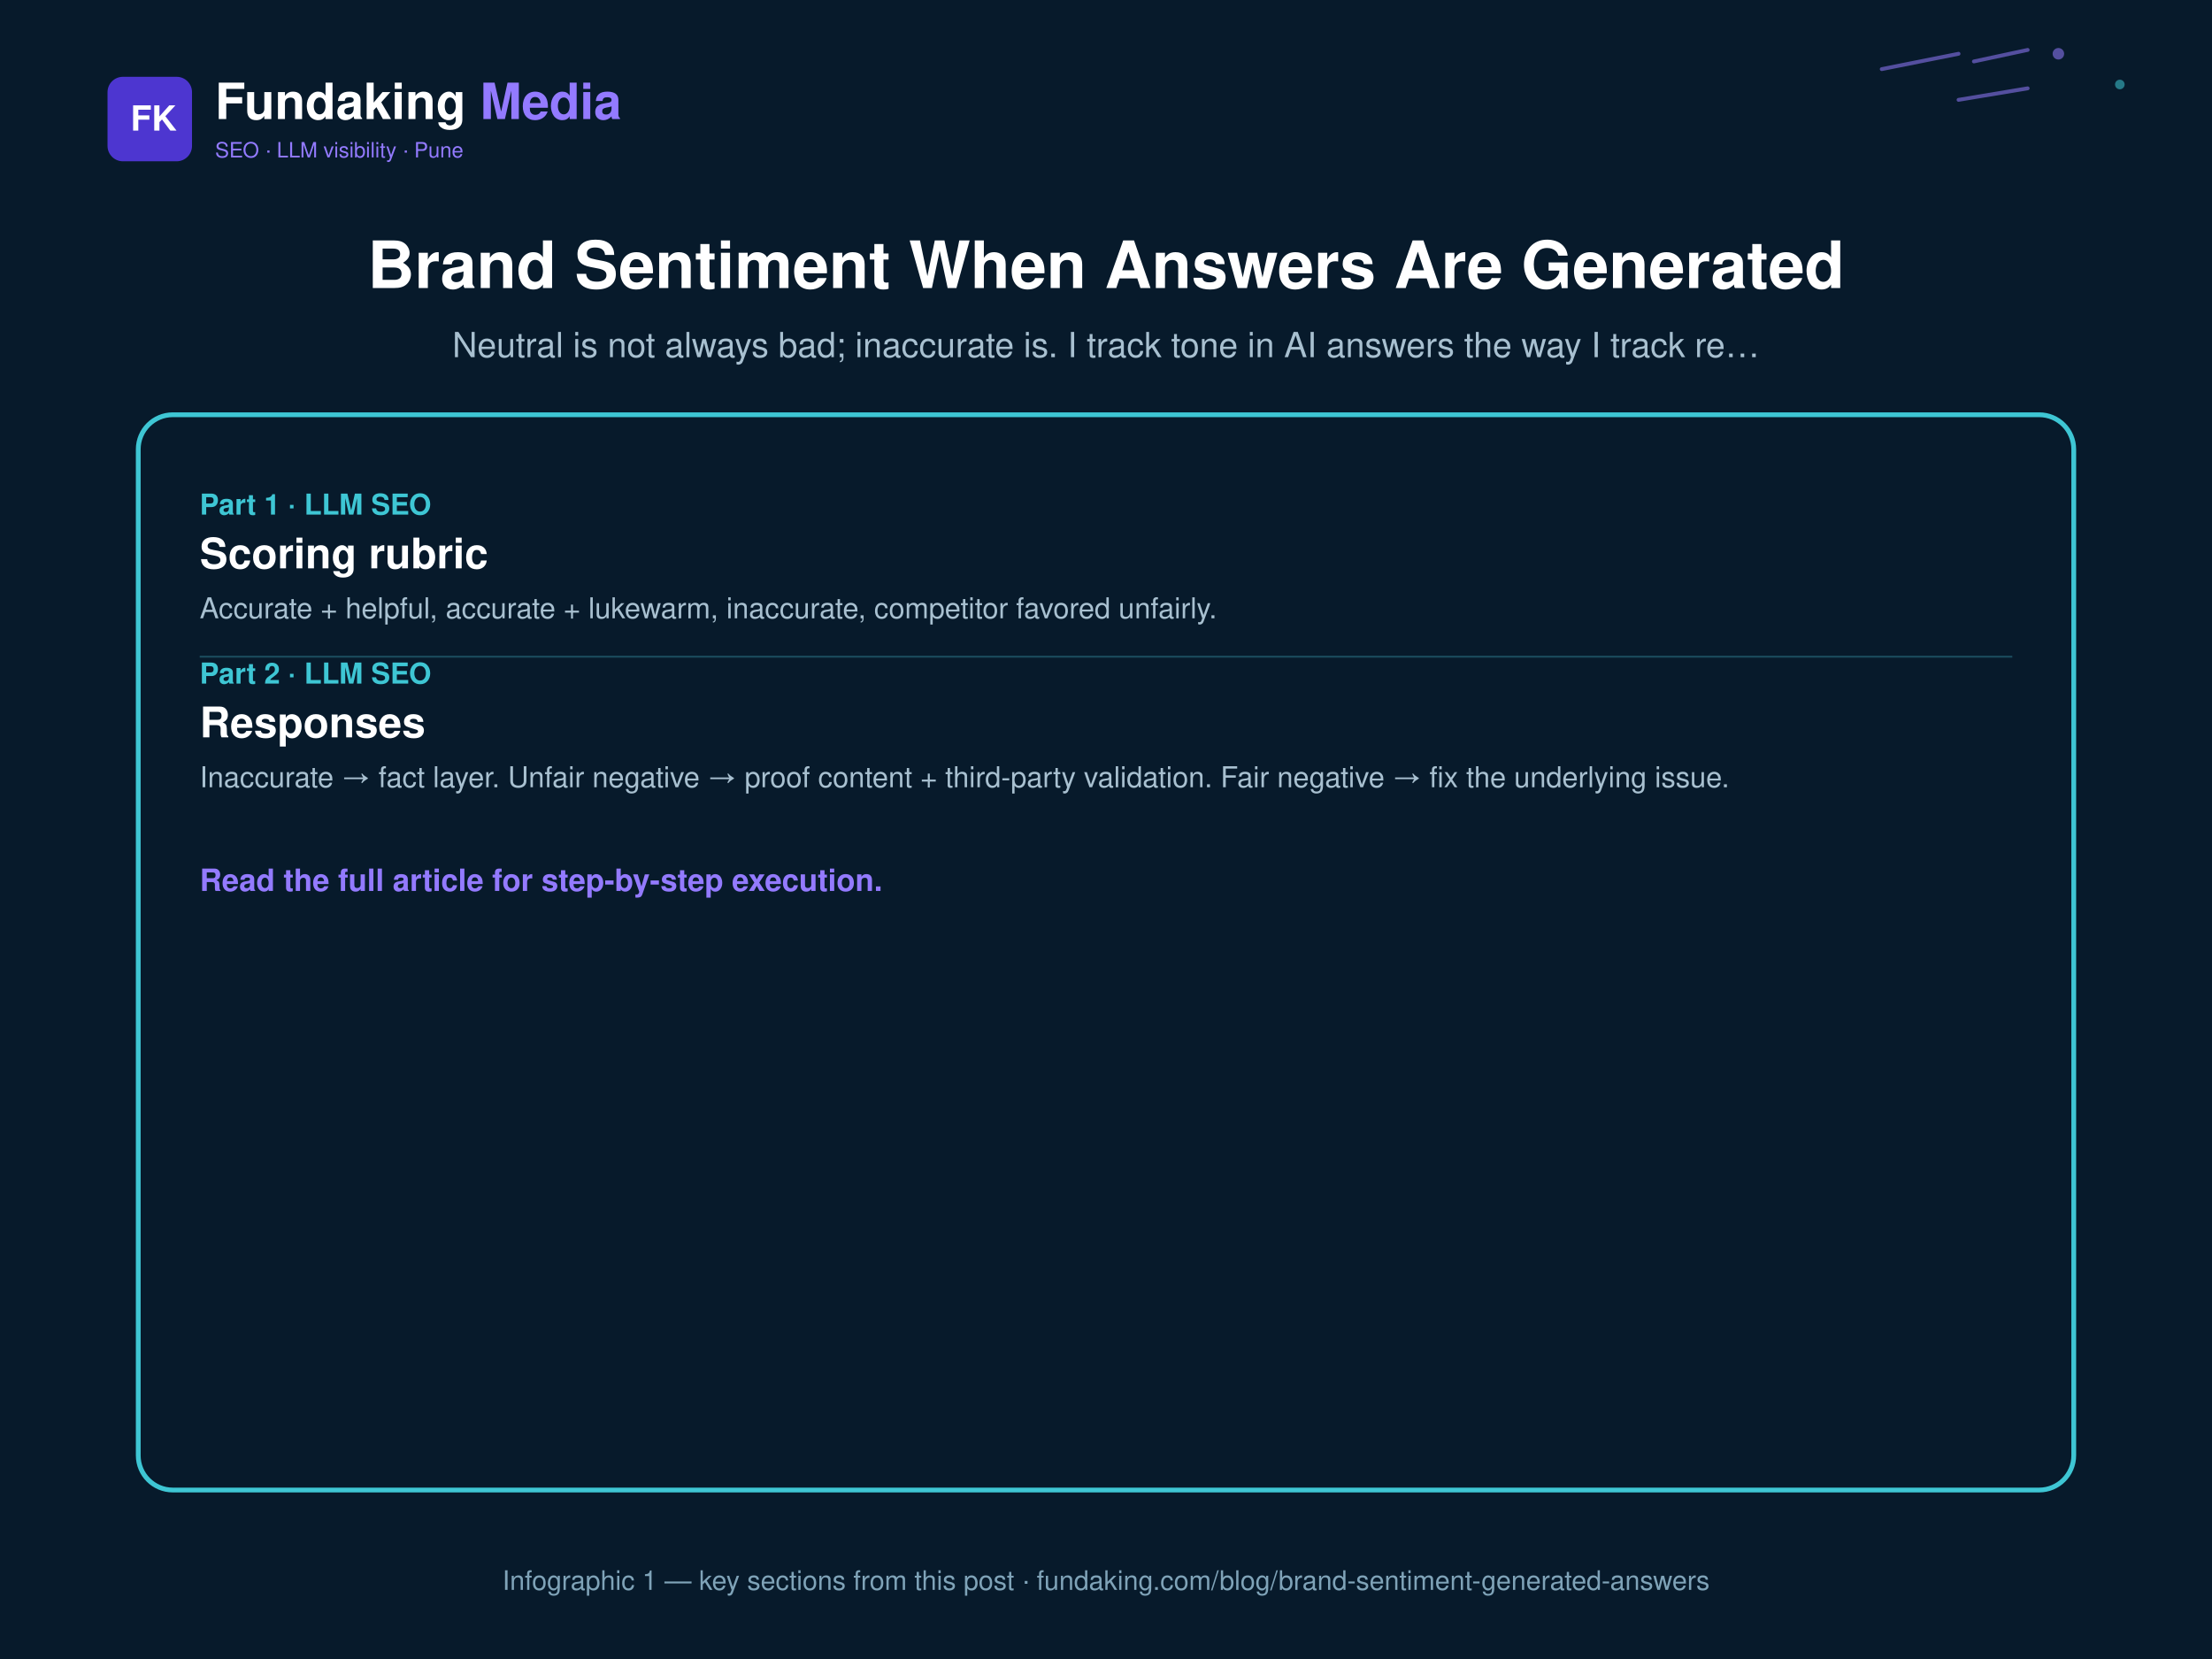
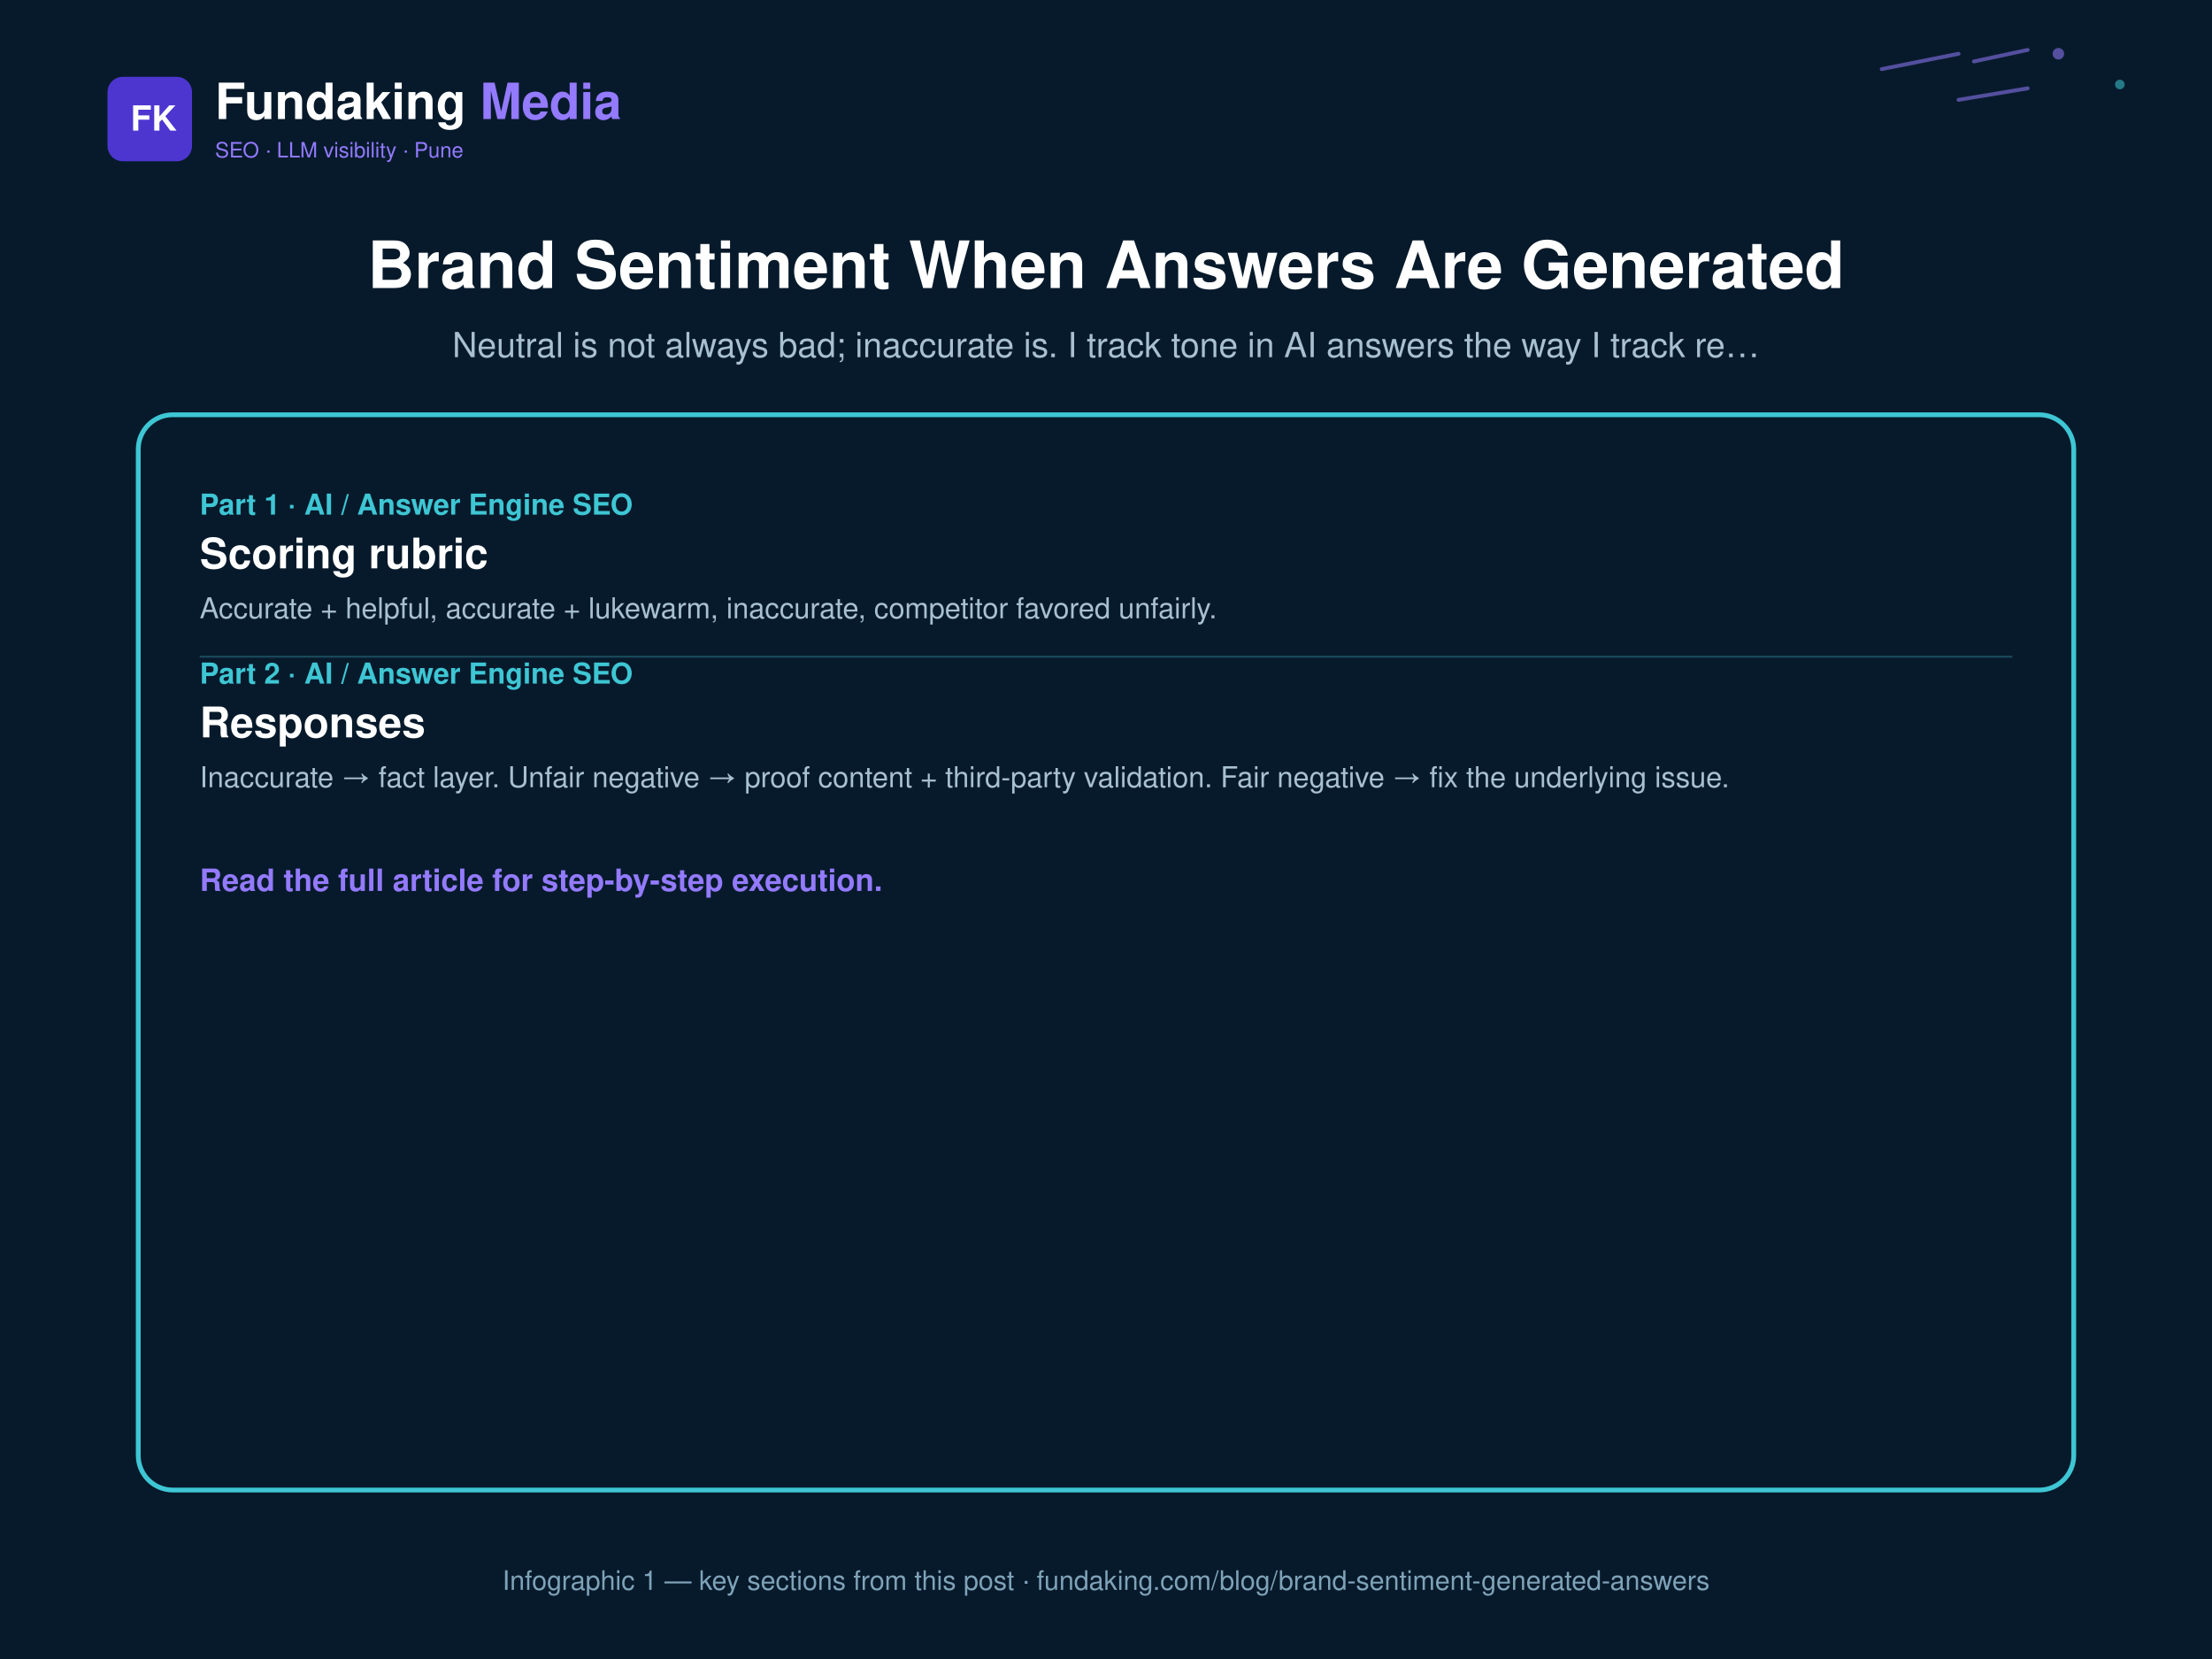
<svg xmlns="http://www.w3.org/2000/svg" viewBox="0 0 1152 864" width="1152" height="864" role="img">
  <rect width="1152" height="864" fill="#071A2B" />
  <g fill="none" stroke="#937AFF" stroke-width="2" opacity="0.55" stroke-linecap="round">
    <path d="M980 36 l40 -8 m8 4 l28 -6" />
    <path d="M1020 52 l36 -6" />
    <circle cx="1072" cy="28" r="3" fill="#937AFF" stroke="none" />
    <circle cx="1104" cy="44" r="2.5" fill="#3EC6D4" stroke="none" />
  </g>
  <rect x="56" y="40" width="44" height="44" rx="8" fill="#4D36D0" />
  <text x="68" y="68" fill="#FFFFFF" font-family="Segoe UI, Helvetica, Arial, sans-serif" font-size="18" font-weight="800">FK</text>
  <text x="112" y="62" fill="#FFFFFF" font-family="Segoe UI, Helvetica, Arial, sans-serif" font-size="26" font-weight="800">Fundaking <tspan fill="#937AFF">Media</tspan>
  </text>
  <text x="112" y="82" fill="#937AFF" font-family="Segoe UI, Helvetica, Arial, sans-serif" font-size="11">SEO · LLM visibility · Pune</text>
  <text x="576" y="150" text-anchor="middle" fill="#FFFFFF" font-family="Segoe UI, Helvetica, Arial, sans-serif" font-size="34" font-weight="800">Brand Sentiment When Answers Are Generated</text>
  <text x="576" y="186" text-anchor="middle" fill="#A8C0D0" font-family="Segoe UI, Helvetica, Arial, sans-serif" font-size="18">Neutral is not always bad; inaccurate is. I track tone in AI answers the way I track re…</text>
  <rect x="72" y="216" width="1008" height="560" rx="18" fill="none" stroke="#3EC6D4" stroke-width="2.5" />
  <g font-family="Segoe UI, Helvetica, Arial, sans-serif">
-     <text x="104" y="268" fill="#3EC6D4" font-size="15" font-weight="700">Part 1 · LLM SEO</text>
+     <text x="104" y="268" fill="#3EC6D4" font-size="15" font-weight="700">Part 1 · AI / Answer Engine SEO</text>
    <text x="104" y="296" fill="#FFFFFF" font-size="22" font-weight="700">Scoring rubric</text>
    <text x="104" y="322" fill="#A8C0D0" font-size="15">Accurate + helpful, accurate + lukewarm, inaccurate, competitor favored unfairly.</text>
    <line x1="104" y1="342" x2="1048" y2="342" stroke="#1A4A5C" stroke-width="1" />
-     <text x="104" y="356" fill="#3EC6D4" font-size="15" font-weight="700">Part 2 · LLM SEO</text>
+     <text x="104" y="356" fill="#3EC6D4" font-size="15" font-weight="700">Part 2 · AI / Answer Engine SEO</text>
    <text x="104" y="384" fill="#FFFFFF" font-size="22" font-weight="700">Responses</text>
    <text x="104" y="410" fill="#A8C0D0" font-size="15">Inaccurate → fact layer. Unfair negative → proof content + third-party validation. Fair negative → fix the underlying issue.</text>
    <text x="104" y="464" fill="#937AFF" font-size="16" font-weight="700">Read the full article for step-by-step execution.</text>
  </g>
  <text x="576" y="828" text-anchor="middle" fill="#7FA3B8" font-family="Segoe UI, Helvetica, Arial, sans-serif" font-size="14">Infographic 1 — key sections from this post · fundaking.com/blog/brand-sentiment-generated-answers</text>
</svg>
